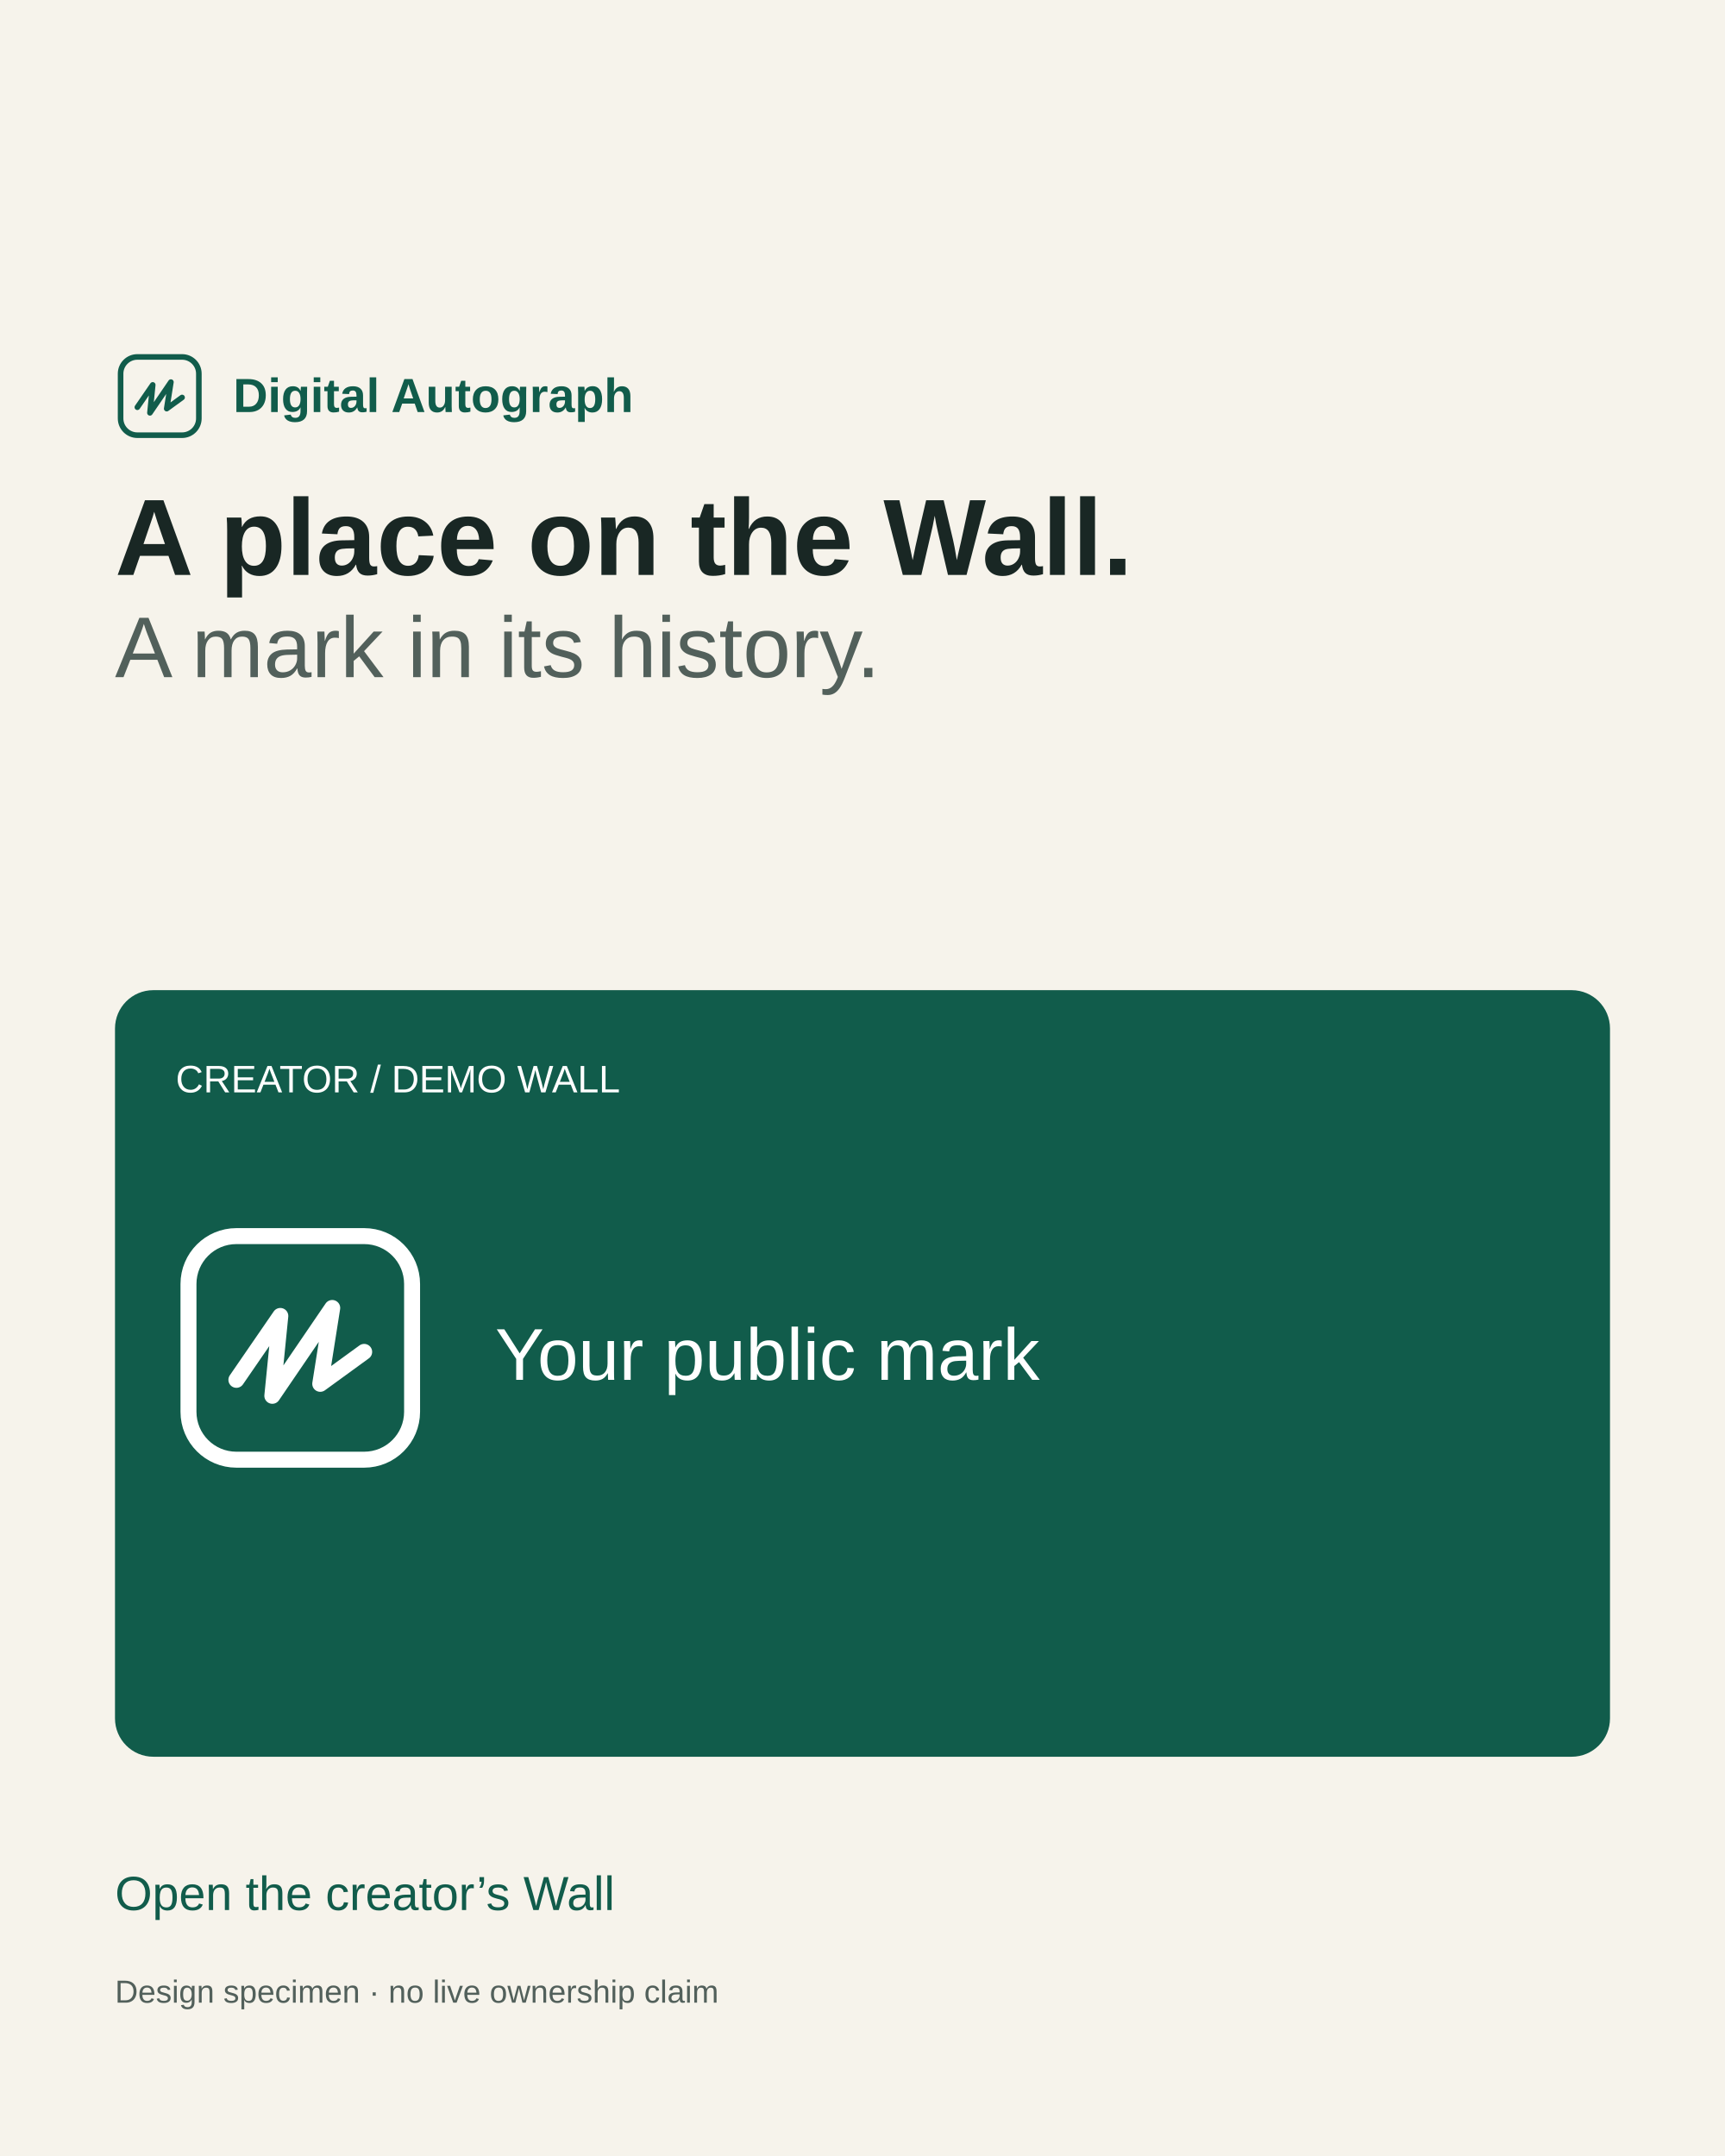
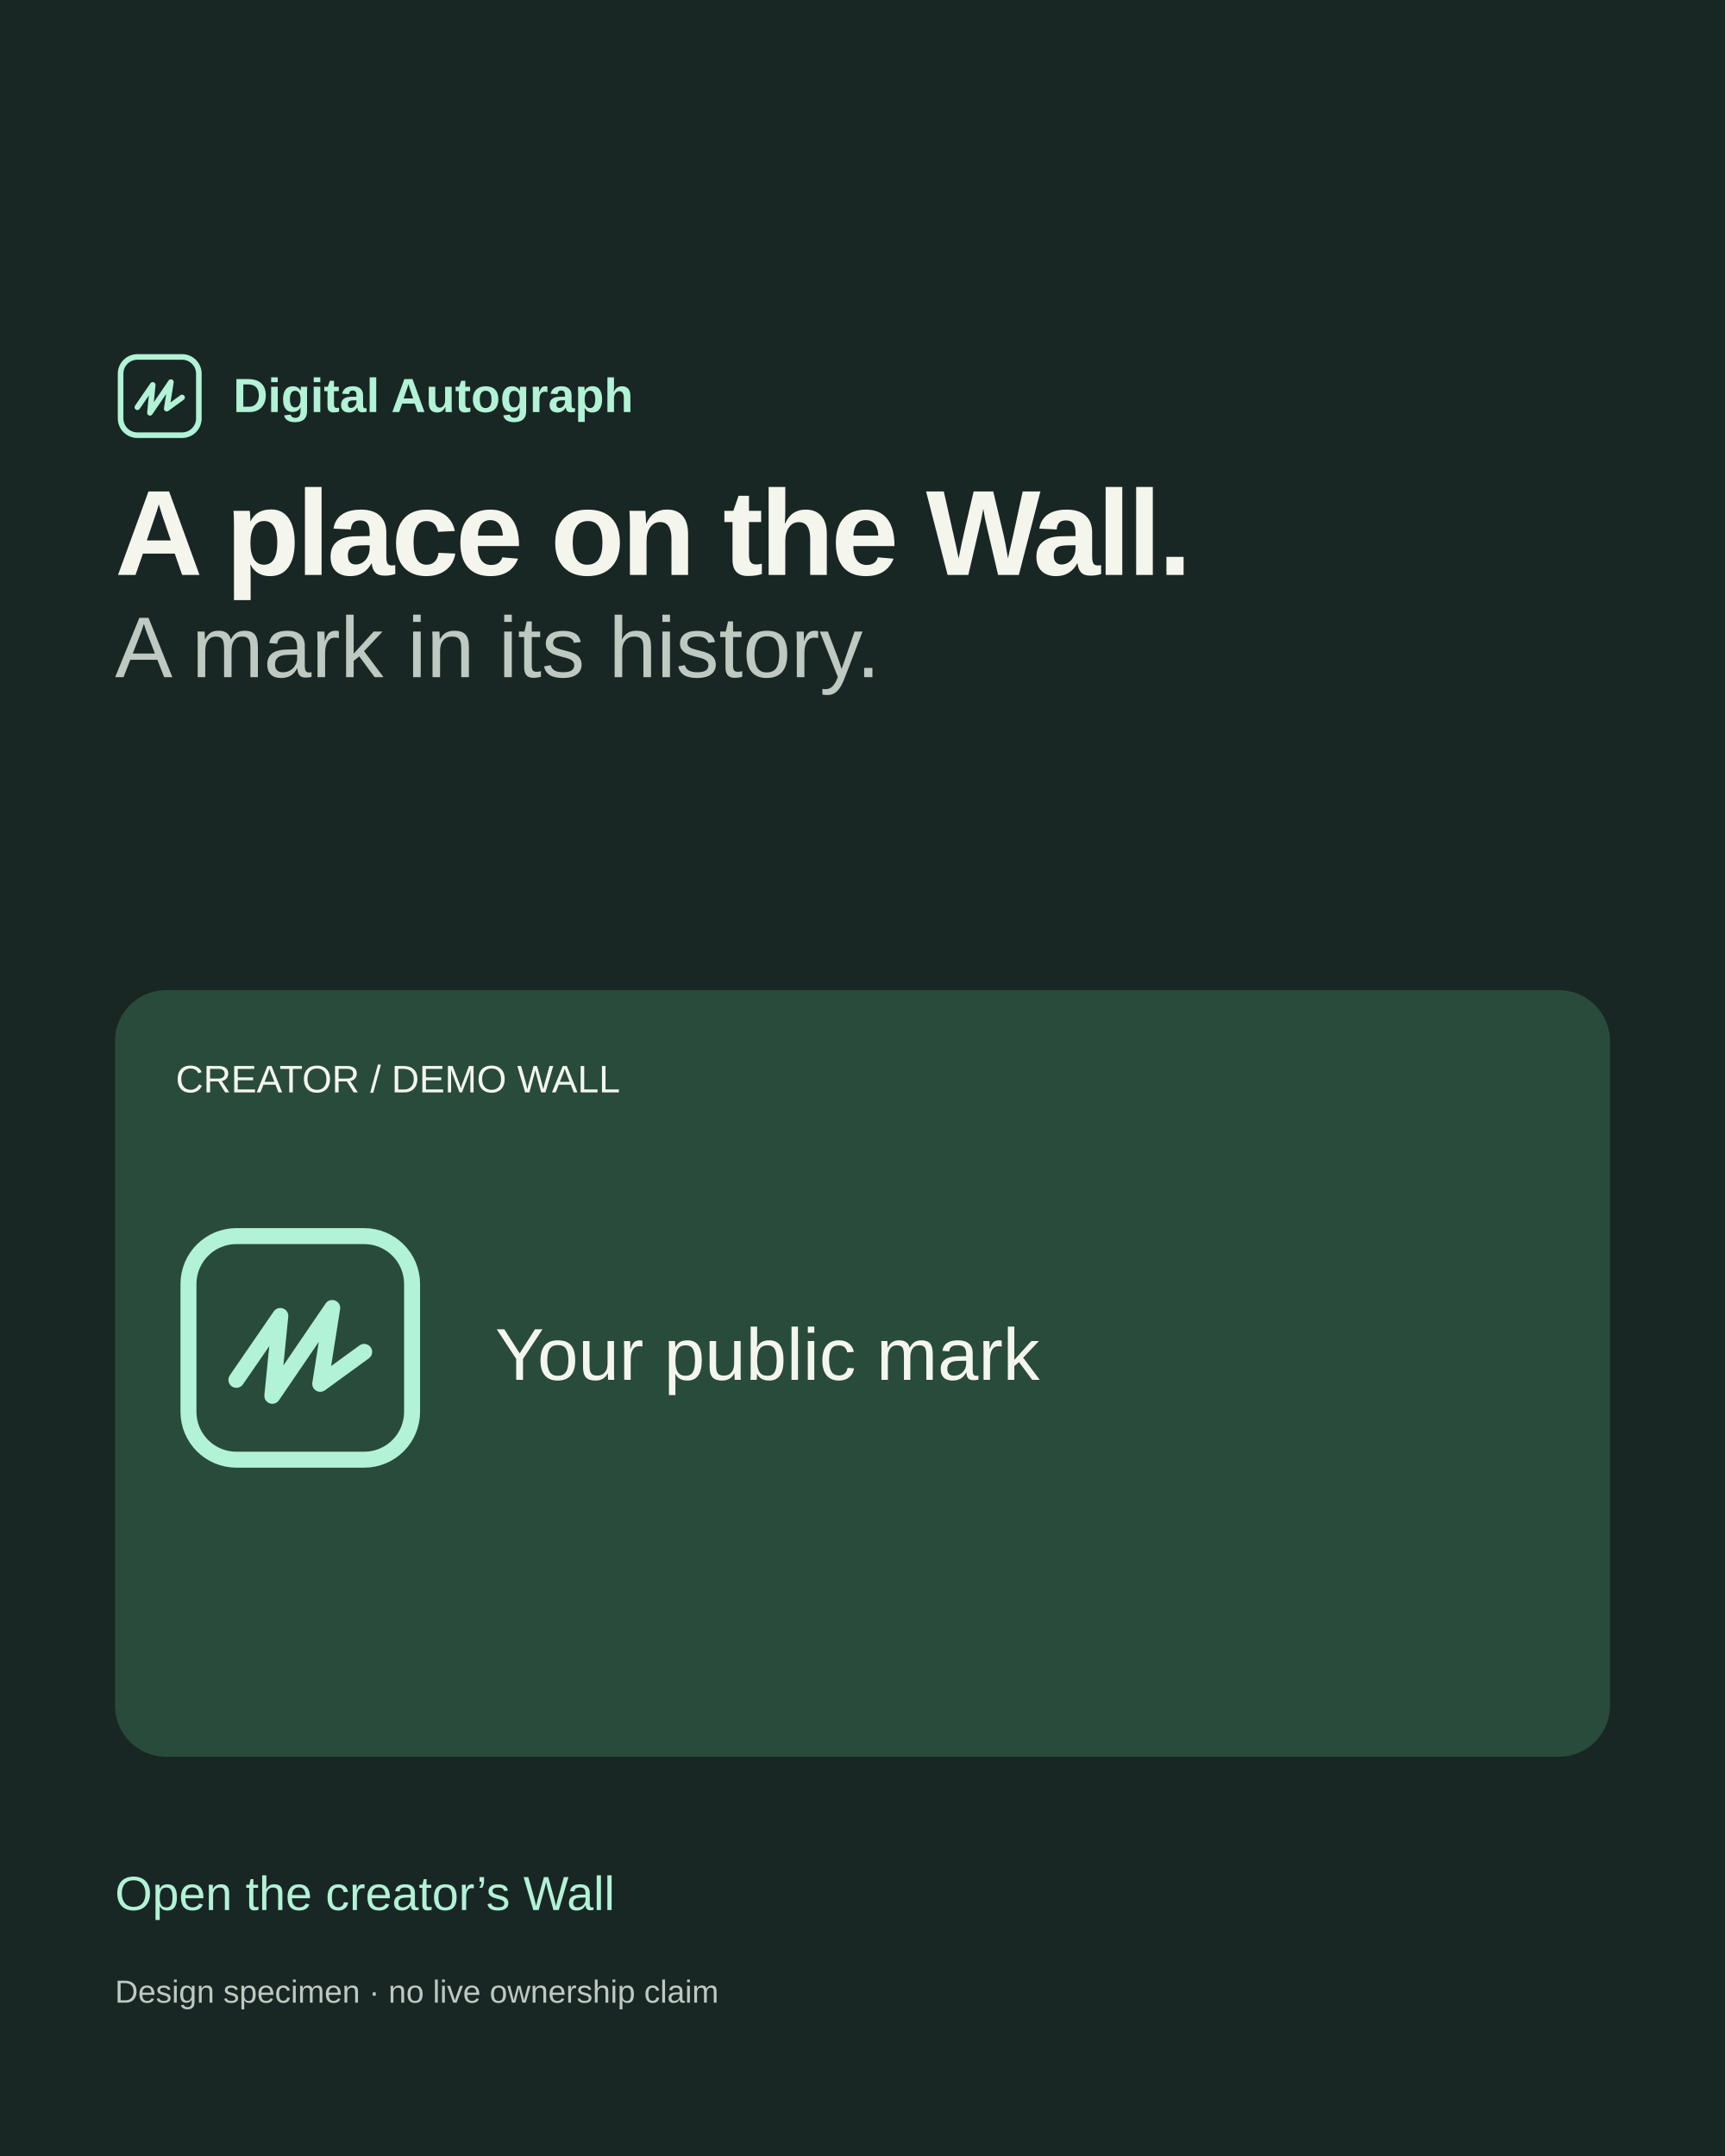
<svg xmlns="http://www.w3.org/2000/svg" width="1080" height="1350" viewBox="0 0 1080 1350" role="img" aria-labelledby="title">
-   <rect width="1080" height="1350" fill="#f6f3eb" />
-   <g transform="translate(72 220) scale(0.875)" fill="none" stroke="#115c4b" stroke-width="4" stroke-linecap="round" stroke-linejoin="round">
+   <rect width="1080" height="1350" fill="#192724" />
+   <g transform="translate(72 220) scale(0.875)" fill="none" stroke="#b2f2d6" stroke-width="4" stroke-linecap="round" stroke-linejoin="round">
    <rect x="4" y="4" width="56" height="56" rx="12" />
    <path d="M16 40 27 24l-2 20 15-22-3 19 11-8" />
  </g>
-   <text x="146" y="258" font-family="Arial, sans-serif" font-size="30" fill="#115c4b" font-weight="700">
+   <text x="146" y="258" font-family="Arial, sans-serif" font-size="30" fill="#b2f2d6" font-weight="700">
    Digital Autograph
  </text>
-   <text x="72" y="360" font-family="Arial, sans-serif" font-size="68" fill="#192724" font-weight="700">
+   <text x="72" y="360" font-family="Arial, sans-serif" font-size="76" fill="#f4f6ee" font-weight="900" letter-spacing="-2">
    A place on the Wall.
  </text>
-   <text x="72" y="424" font-family="Arial, sans-serif" font-size="54" fill="#52605b">
+   <text x="72" y="424" font-family="Arial, sans-serif" font-size="54" fill="#bdc9c1">
    A mark in its history.
  </text>
-   <rect x="72" y="620" width="936" height="480" rx="24" fill="#115c4b" />
-   <text x="110" y="684" font-family="Arial, sans-serif" font-size="24" fill="#ffffff">
+   <rect x="72" y="620" width="936" height="480" rx="32" fill="#294b3b" />
+   <text x="110" y="684" font-family="Arial, sans-serif" font-size="24" fill="#f4f6ee">
    CREATOR / DEMO WALL
  </text>
-   <g transform="translate(108 764) scale(2.5)" fill="none" stroke="#ffffff" stroke-width="4" stroke-linecap="round" stroke-linejoin="round">
+   <g transform="translate(108 764) scale(2.5)" fill="none" stroke="#b2f2d6" stroke-width="4" stroke-linecap="round" stroke-linejoin="round">
    <rect x="4" y="4" width="56" height="56" rx="12" />
    <path d="M16 40 27 24l-2 20 15-22-3 19 11-8" />
  </g>
-   <text x="310" y="864" font-family="Arial, sans-serif" font-size="46" fill="#ffffff">
+   <text x="310" y="864" font-family="Arial, sans-serif" font-size="46" fill="#f4f6ee">
    Your public mark
  </text>
-   <text x="72" y="1196" font-family="Arial, sans-serif" font-size="30" fill="#115c4b">
+   <text x="72" y="1196" font-family="Arial, sans-serif" font-size="30" fill="#b2f2d6">
    Open the creator’s Wall
  </text>
-   <text x="72" y="1254" font-family="Arial, sans-serif" font-size="20" fill="#52605b">
+   <text x="72" y="1254" font-family="Arial, sans-serif" font-size="20" fill="#bdc9c1">
    Design specimen · no live ownership claim
  </text>
</svg>
